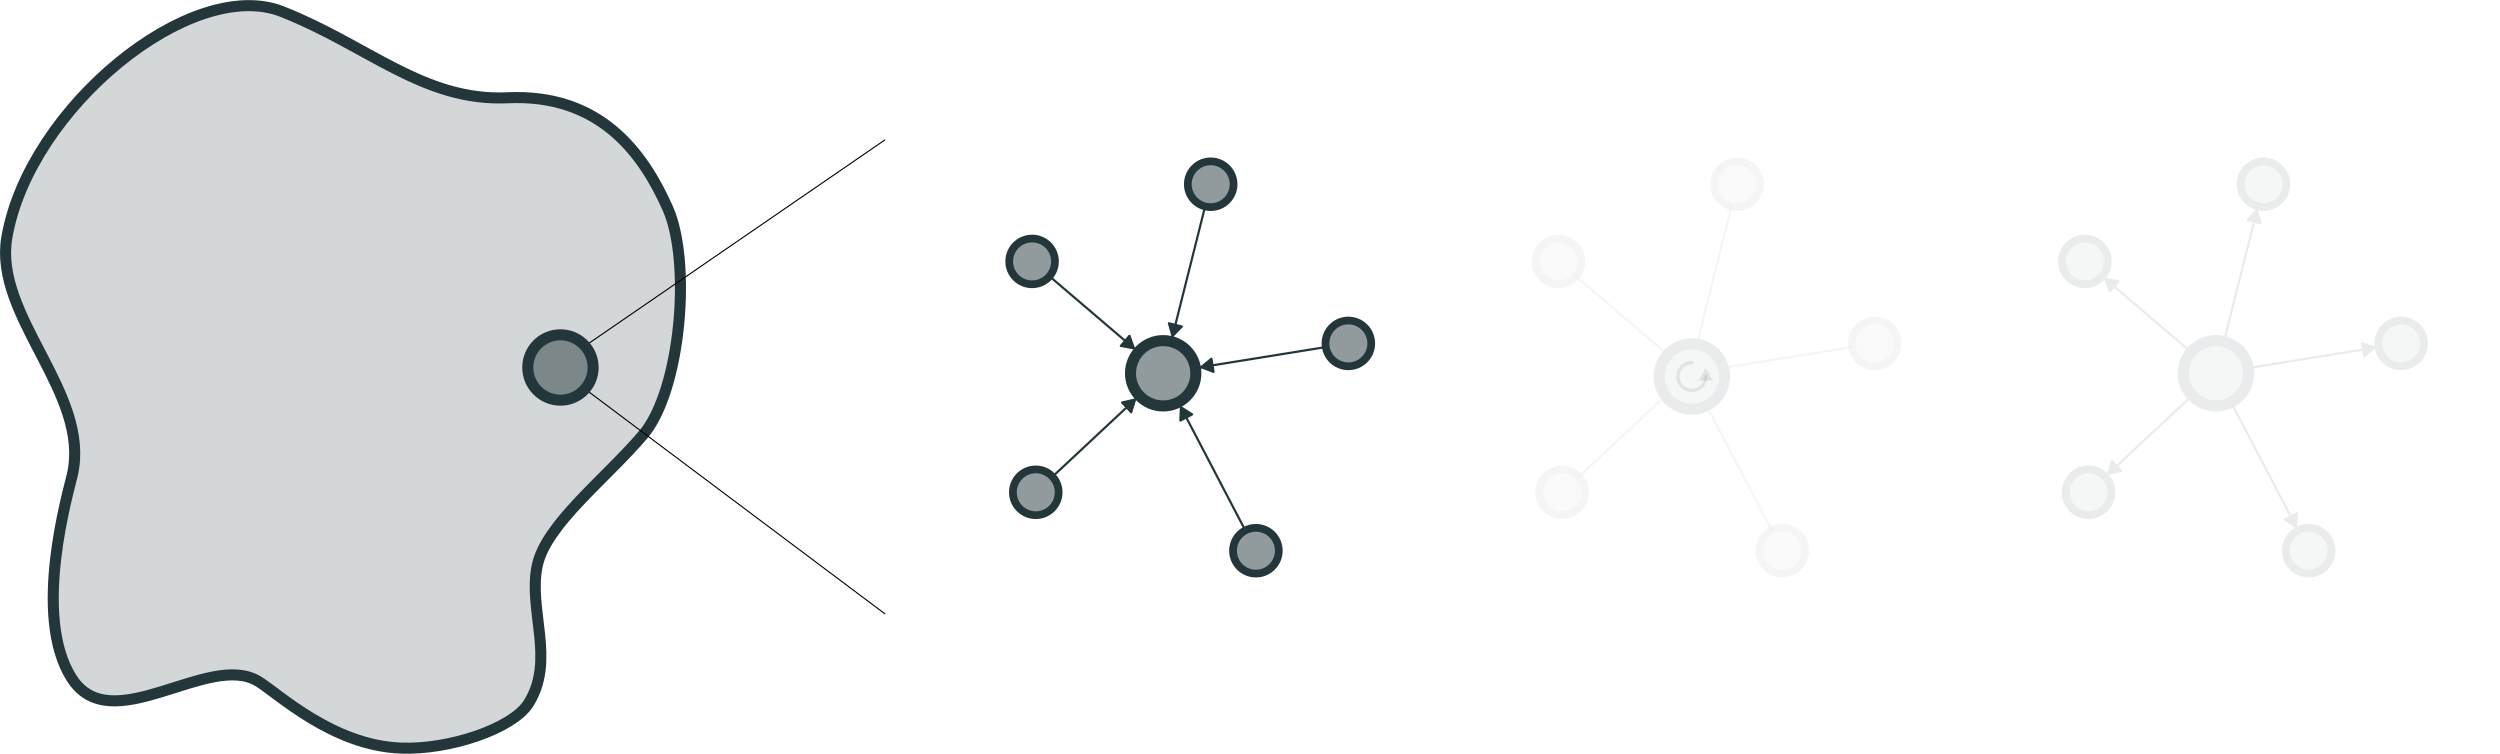
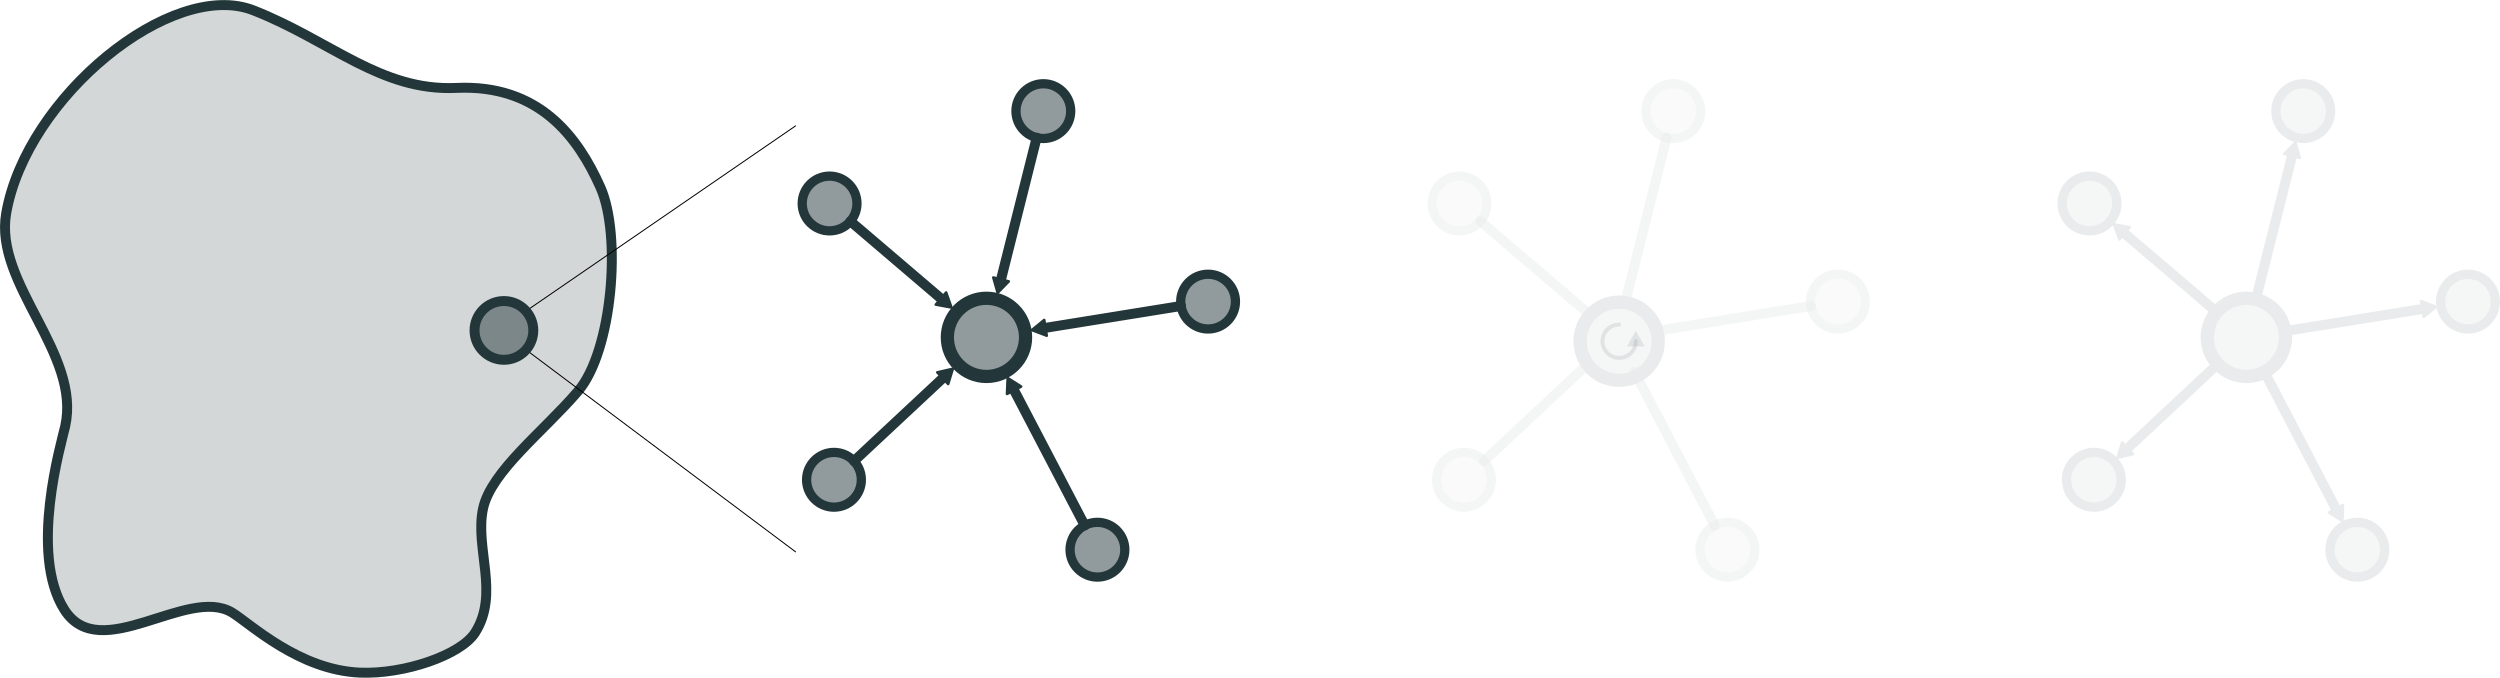
- <svg xmlns="http://www.w3.org/2000/svg" width="225.92mm" height="68.115mm" viewBox="0 0 225.92 68.115" version="1.1" id="svg1">
+ <svg xmlns="http://www.w3.org/2000/svg" width="251.261mm" height="68.115mm" viewBox="0 0 251.261 68.115" version="1.1" id="svg1">
  <defs id="defs1">
    <linearGradient id="swatch3">
      <stop style="stop-color:#23373b;stop-opacity:1;" offset="0" id="stop3" />
    </linearGradient>
  </defs>
  <g id="layer1" transform="translate(-9.74903,-15.34056)">
    <path style="fill:#23373b;fill-opacity:0.2;stroke:#23373b;stroke-width:1;stroke-linecap:round;stroke-linejoin:round;stroke-dasharray:none;stroke-opacity:1" d="m 35.226,16.383 c 7.762,3.048 12.794,8.147 20.387,7.793 8.323,-0.388 12.23,4.938 14.481,9.994 2.151,4.832 1.207,16.44 -2.242,20.478 -3.448,4.038 -8.758,8.067 -9.555,11.809 -0.849,3.983 1.695,8.553 -0.801,12.468 -1.432,2.246 -7.121,4.204 -11.563,4.018 C 39.765,82.686 34.881,77.998 33.08,76.908 28.574,74.178 19.817,82.274 16.221,76.619 12.625,70.964 15.933,59.8 16.29,58.227 17.962,50.874 9.134,43.912 10.37,36.782 12.395,25.094 27.03,13.164 35.226,16.383 Z" id="path2" />
    <path style="opacity:1;fill:none;fill-opacity:0.2;stroke:#000000;stroke-width:0.1;stroke-linecap:round;stroke-linejoin:round;stroke-dasharray:none;stroke-opacity:1" d="M 62.615,46.602 89.706,27.991" id="path4" />
    <path style="opacity:1;fill:none;fill-opacity:0.2;stroke:#000000;stroke-width:0.1;stroke-linecap:round;stroke-linejoin:round;stroke-dasharray:none;stroke-opacity:1" d="M 62.615,50.495 89.706,70.804" id="path5" />
    <circle style="fill:#23373b;fill-opacity:0.499;stroke:#23373b;stroke-width:1;stroke-linecap:round;stroke-linejoin:round;stroke-dasharray:none;stroke-opacity:1" id="path3" cx="60.395" cy="48.549" r="2.953" />
-     <g id="g13" transform="translate(0,0.5245247)">
+     <g id="g13" transform="matrix(1.331,0,0,1.331,-43.99052,-15.37142)">
      <circle style="fill:#23373b;fill-opacity:0.499;stroke:#23373b;stroke-width:1;stroke-linecap:round;stroke-linejoin:round;stroke-dasharray:none;stroke-opacity:1" id="path3-5" cx="114.863" cy="48.549" r="2.953" />
      <circle style="fill:#23373b;fill-opacity:0.499;stroke:#23373b;stroke-width:0.7;stroke-linecap:round;stroke-linejoin:round;stroke-dasharray:none;stroke-opacity:1" id="path3-5-2" cx="103.017" cy="38.44" r="2.067" />
      <circle style="fill:#23373b;fill-opacity:0.499;stroke:#23373b;stroke-width:0.7;stroke-linecap:round;stroke-linejoin:round;stroke-dasharray:none;stroke-opacity:1" id="path3-5-2-7" cx="119.158" cy="31.465" r="2.067" />
      <circle style="fill:#23373b;fill-opacity:0.499;stroke:#23373b;stroke-width:0.7;stroke-linecap:round;stroke-linejoin:round;stroke-dasharray:none;stroke-opacity:1" id="path3-5-2-7-6" cx="131.598" cy="45.849" r="2.067" />
      <circle style="fill:#23373b;fill-opacity:0.499;stroke:#23373b;stroke-width:0.7;stroke-linecap:round;stroke-linejoin:round;stroke-dasharray:none;stroke-opacity:1" id="path3-5-2-7-6-6" cx="123.243" cy="64.583" r="2.067" />
      <circle style="fill:#23373b;fill-opacity:0.499;stroke:#23373b;stroke-width:0.7;stroke-linecap:round;stroke-linejoin:round;stroke-dasharray:none;stroke-opacity:1" id="path3-5-2-7-6-6-9" cx="103.349" cy="59.303" r="2.067" />
-       <path style="opacity:1;fill:none;fill-opacity:0.2;stroke:#23373b;stroke-width:0.2;stroke-linecap:round;stroke-linejoin:round;stroke-dasharray:none;stroke-opacity:1" d="m 104.589,39.782 8.027,6.85" id="path6" />
-       <path style="opacity:1;fill:none;fill-opacity:0.2;stroke:#23373b;stroke-width:0.2;stroke-linecap:round;stroke-linejoin:round;stroke-dasharray:none;stroke-opacity:1" d="m 118.654,33.47 -3.071,12.215" id="path7" />
-       <path style="opacity:1;fill:none;fill-opacity:0.2;stroke:#23373b;stroke-width:0.2;stroke-linecap:round;stroke-linejoin:round;stroke-dasharray:none;stroke-opacity:1" d="m 129.557,46.178 -11.778,1.9" id="path8" />
-       <path style="opacity:1;fill:none;fill-opacity:0.2;stroke:#23373b;stroke-width:0.2;stroke-linecap:round;stroke-linejoin:round;stroke-dasharray:none;stroke-opacity:1" d="M 122.286,62.751 116.231,51.166" id="path9" />
-       <path style="opacity:1;fill:none;fill-opacity:0.2;stroke:#23373b;stroke-width:0.2;stroke-linecap:round;stroke-linejoin:round;stroke-dasharray:none;stroke-opacity:1" d="m 104.859,57.892 7.846,-7.328" id="path10" />
+       <path style="opacity:1;fill:none;fill-opacity:0.2;stroke:#23373b;stroke-width:0.751;stroke-linecap:round;stroke-linejoin:round;stroke-dasharray:none;stroke-opacity:1" d="m 104.589,39.782 7.101,6.059" id="path6" />
+       <path style="opacity:1;fill:none;fill-opacity:0.2;stroke:#23373b;stroke-width:0.751;stroke-linecap:round;stroke-linejoin:round;stroke-dasharray:none;stroke-opacity:1" d="m 118.654,33.47 -2.776,11.041" id="path7" />
+       <path style="opacity:1;fill:none;fill-opacity:0.2;stroke:#23373b;stroke-width:0.751;stroke-linecap:round;stroke-linejoin:round;stroke-dasharray:none;stroke-opacity:1" d="m 129.557,46.178 -10.581,1.707" id="path8" />
+       <path style="opacity:1;fill:none;fill-opacity:0.2;stroke:#23373b;stroke-width:0.751;stroke-linecap:round;stroke-linejoin:round;stroke-dasharray:none;stroke-opacity:1" d="M 122.286,62.751 116.789,52.234" id="path9" />
+       <path style="opacity:1;fill:none;fill-opacity:0.2;stroke:#23373b;stroke-width:0.751;stroke-linecap:round;stroke-linejoin:round;stroke-dasharray:none;stroke-opacity:1" d="m 104.859,57.892 6.955,-6.496" id="path10" />
      <path style="opacity:1;fill:#23373b;fill-opacity:1;stroke:#23373b;stroke-width:0.2;stroke-linecap:round;stroke-linejoin:round;stroke-dasharray:none;stroke-opacity:1" id="path11" d="m 116.468,51.62 1.013,0.643 -1.064,0.556 z" />
      <path style="fill:#23373b;fill-opacity:1;stroke:#23373b;stroke-width:0.2;stroke-linecap:round;stroke-linejoin:round;stroke-dasharray:none;stroke-opacity:1" id="path11-2" d="m 116.468,51.62 1.013,0.643 -1.064,0.556 z" transform="rotate(168.4285,118.1027,50.1704)" />
      <path style="fill:#23373b;fill-opacity:1;stroke:#23373b;stroke-width:0.2;stroke-linecap:round;stroke-linejoin:round;stroke-dasharray:none;stroke-opacity:1" id="path11-2-7" d="m 116.468,51.62 1.013,0.643 -1.064,0.556 z" transform="rotate(-138.2938,114.8629,48.54596)" />
      <path style="fill:#23373b;fill-opacity:1;stroke:#23373b;stroke-width:0.2;stroke-linecap:round;stroke-linejoin:round;stroke-dasharray:none;stroke-opacity:1" id="path11-2-2" d="m 116.468,51.62 1.013,0.643 -1.064,0.556 z" transform="rotate(158.0674,114.8594,48.54372)" />
      <path style="fill:#23373b;fill-opacity:1;stroke:#23373b;stroke-width:0.2;stroke-linecap:round;stroke-linejoin:round;stroke-dasharray:none;stroke-opacity:1" id="path11-2-2-9" d="m 116.468,51.62 1.013,0.643 -1.064,0.556 z" transform="rotate(74.54777,114.8529,48.54671)" />
    </g>
-     <g id="g12" transform="translate(-5.552696,1.141069)" style="opacity:0.1">
+     <g id="g12" transform="matrix(1.331,0,0,1.331,-51.38116,-14.5508)" style="opacity:0.1">
      <circle style="fill:#23373b;fill-opacity:0.499;stroke:#23373b;stroke-width:1;stroke-linecap:round;stroke-linejoin:round;stroke-dasharray:none;stroke-opacity:1" id="path3-5-4" cx="168.191" cy="48.225" r="2.953" />
-       <circle style="fill:#23373b;fill-opacity:0.499;stroke:#23373b;stroke-width:0.7;stroke-linecap:round;stroke-linejoin:round;stroke-dasharray:none;stroke-opacity:1;opacity:0.5" id="path3-5-2-5" cx="156.138" cy="37.824" r="2.067" />
-       <circle style="fill:#23373b;fill-opacity:0.499;stroke:#23373b;stroke-width:0.7;stroke-linecap:round;stroke-linejoin:round;stroke-dasharray:none;stroke-opacity:1;opacity:0.5" id="path3-5-2-7-0" cx="172.28" cy="30.849" r="2.067" />
-       <circle style="fill:#23373b;fill-opacity:0.499;stroke:#23373b;stroke-width:0.7;stroke-linecap:round;stroke-linejoin:round;stroke-dasharray:none;stroke-opacity:1;opacity:0.5" id="path3-5-2-7-6-3" cx="184.719" cy="45.232" r="2.067" />
-       <circle style="fill:#23373b;fill-opacity:0.499;stroke:#23373b;stroke-width:0.7;stroke-linecap:round;stroke-linejoin:round;stroke-dasharray:none;stroke-opacity:1;opacity:0.5" id="path3-5-2-7-6-6-6" cx="176.364" cy="63.966" r="2.067" />
-       <circle style="fill:#23373b;fill-opacity:0.499;stroke:#23373b;stroke-width:0.7;stroke-linecap:round;stroke-linejoin:round;stroke-dasharray:none;stroke-opacity:1;opacity:0.5" id="path3-5-2-7-6-6-9-1" cx="156.47" cy="58.686" r="2.067" />
-       <path style="fill:none;fill-opacity:0.2;stroke:#23373b;stroke-width:0.2;stroke-linecap:round;stroke-linejoin:round;stroke-dasharray:none;stroke-opacity:1;opacity:0.5" d="m 157.711,39.165 8.027,6.85" id="path6-0" />
-       <path style="fill:none;fill-opacity:0.2;stroke:#23373b;stroke-width:0.2;stroke-linecap:round;stroke-linejoin:round;stroke-dasharray:none;stroke-opacity:1;opacity:0.5" d="m 171.775,32.853 -3.071,12.215" id="path7-6" />
-       <path style="fill:none;fill-opacity:0.2;stroke:#23373b;stroke-width:0.2;stroke-linecap:round;stroke-linejoin:round;stroke-dasharray:none;stroke-opacity:1;opacity:0.5" d="m 182.678,45.562 -11.778,1.9" id="path8-3" />
-       <path style="fill:none;fill-opacity:0.2;stroke:#23373b;stroke-width:0.2;stroke-linecap:round;stroke-linejoin:round;stroke-dasharray:none;stroke-opacity:1;opacity:0.5" d="M 175.407,62.134 169.352,50.549" id="path9-2" />
-       <path style="fill:none;fill-opacity:0.2;stroke:#23373b;stroke-width:0.2;stroke-linecap:round;stroke-linejoin:round;stroke-dasharray:none;stroke-opacity:1;opacity:0.5" d="m 157.98,57.275 7.846,-7.328" id="path10-0" />
+       <circle style="opacity:0.5;fill:#23373b;fill-opacity:0.499;stroke:#23373b;stroke-width:0.7;stroke-linecap:round;stroke-linejoin:round;stroke-dasharray:none;stroke-opacity:1" id="path3-5-2-5" cx="156.138" cy="37.824" r="2.067" />
+       <circle style="opacity:0.5;fill:#23373b;fill-opacity:0.499;stroke:#23373b;stroke-width:0.7;stroke-linecap:round;stroke-linejoin:round;stroke-dasharray:none;stroke-opacity:1" id="path3-5-2-7-0" cx="172.28" cy="30.849" r="2.067" />
+       <circle style="opacity:0.5;fill:#23373b;fill-opacity:0.499;stroke:#23373b;stroke-width:0.7;stroke-linecap:round;stroke-linejoin:round;stroke-dasharray:none;stroke-opacity:1" id="path3-5-2-7-6-3" cx="184.719" cy="45.232" r="2.067" />
+       <circle style="opacity:0.5;fill:#23373b;fill-opacity:0.499;stroke:#23373b;stroke-width:0.7;stroke-linecap:round;stroke-linejoin:round;stroke-dasharray:none;stroke-opacity:1" id="path3-5-2-7-6-6-6" cx="176.364" cy="63.966" r="2.067" />
+       <circle style="opacity:0.5;fill:#23373b;fill-opacity:0.499;stroke:#23373b;stroke-width:0.7;stroke-linecap:round;stroke-linejoin:round;stroke-dasharray:none;stroke-opacity:1" id="path3-5-2-7-6-6-9-1" cx="156.47" cy="58.686" r="2.067" />
+       <path style="opacity:0.5;fill:none;fill-opacity:0.2;stroke:#23373b;stroke-width:0.751;stroke-linecap:round;stroke-linejoin:round;stroke-dasharray:none;stroke-opacity:1" d="m 157.711,39.165 8.027,6.85" id="path6-0" />
+       <path style="opacity:0.5;fill:none;fill-opacity:0.2;stroke:#23373b;stroke-width:0.751;stroke-linecap:round;stroke-linejoin:round;stroke-dasharray:none;stroke-opacity:1" d="m 171.775,32.853 -3.071,12.215" id="path7-6" />
+       <path style="opacity:0.5;fill:none;fill-opacity:0.2;stroke:#23373b;stroke-width:0.751;stroke-linecap:round;stroke-linejoin:round;stroke-dasharray:none;stroke-opacity:1" d="m 182.678,45.562 -11.778,1.9" id="path8-3" />
+       <path style="opacity:0.5;fill:none;fill-opacity:0.2;stroke:#23373b;stroke-width:0.751;stroke-linecap:round;stroke-linejoin:round;stroke-dasharray:none;stroke-opacity:1" d="M 175.407,62.134 169.352,50.549" id="path9-2" />
+       <path style="opacity:0.5;fill:none;fill-opacity:0.2;stroke:#23373b;stroke-width:0.751;stroke-linecap:round;stroke-linejoin:round;stroke-dasharray:none;stroke-opacity:1" d="m 157.98,57.275 7.846,-7.328" id="path10-0" />
    </g>
-     <g id="g11" transform="translate(0,1.679532)" style="opacity:0.1">
+     <g id="g11" transform="matrix(1.331,0,0,1.331,-43.99052,-13.8341)" style="opacity:0.1">
      <circle style="fill:#23373b;fill-opacity:0.499;stroke:#23373b;stroke-width:1;stroke-linecap:round;stroke-linejoin:round;stroke-dasharray:none;stroke-opacity:1" id="path3-5-4-6" cx="210" cy="47.394" r="2.953" />
      <circle style="fill:#23373b;fill-opacity:0.499;stroke:#23373b;stroke-width:0.7;stroke-linecap:round;stroke-linejoin:round;stroke-dasharray:none;stroke-opacity:1" id="path3-5-2-5-9" cx="198.154" cy="37.285" r="2.067" />
      <circle style="fill:#23373b;fill-opacity:0.499;stroke:#23373b;stroke-width:0.7;stroke-linecap:round;stroke-linejoin:round;stroke-dasharray:none;stroke-opacity:1" id="path3-5-2-7-0-3" cx="214.295" cy="30.31" r="2.067" />
      <circle style="fill:#23373b;fill-opacity:0.499;stroke:#23373b;stroke-width:0.7;stroke-linecap:round;stroke-linejoin:round;stroke-dasharray:none;stroke-opacity:1" id="path3-5-2-7-6-3-7" cx="226.734" cy="44.694" r="2.067" />
      <circle style="fill:#23373b;fill-opacity:0.499;stroke:#23373b;stroke-width:0.7;stroke-linecap:round;stroke-linejoin:round;stroke-dasharray:none;stroke-opacity:1" id="path3-5-2-7-6-6-6-4" cx="218.38" cy="63.428" r="2.067" />
      <circle style="fill:#23373b;fill-opacity:0.499;stroke:#23373b;stroke-width:0.7;stroke-linecap:round;stroke-linejoin:round;stroke-dasharray:none;stroke-opacity:1" id="path3-5-2-7-6-6-9-1-5" cx="198.485" cy="58.148" r="2.067" />
-       <path style="fill:none;fill-opacity:0.2;stroke:#23373b;stroke-width:0.2;stroke-linecap:round;stroke-linejoin:round;stroke-dasharray:none;stroke-opacity:1" d="m 199.726,38.627 8.027,6.85" id="path6-0-2" />
-       <path style="fill:none;fill-opacity:0.2;stroke:#23373b;stroke-width:0.2;stroke-linecap:round;stroke-linejoin:round;stroke-dasharray:none;stroke-opacity:1" d="m 213.791,32.315 -3.071,12.215" id="path7-6-5" />
-       <path style="fill:none;fill-opacity:0.2;stroke:#23373b;stroke-width:0.2;stroke-linecap:round;stroke-linejoin:round;stroke-dasharray:none;stroke-opacity:1" d="m 224.694,45.023 -11.778,1.9" id="path8-3-4" />
-       <path style="fill:none;fill-opacity:0.2;stroke:#23373b;stroke-width:0.2;stroke-linecap:round;stroke-linejoin:round;stroke-dasharray:none;stroke-opacity:1" d="M 217.422,61.596 211.368,50.011" id="path9-2-7" />
-       <path style="fill:none;fill-opacity:0.2;stroke:#23373b;stroke-width:0.2;stroke-linecap:round;stroke-linejoin:round;stroke-dasharray:none;stroke-opacity:1" d="m 199.996,56.737 7.846,-7.328" id="path10-0-4" />
+       <path style="fill:none;fill-opacity:0.2;stroke:#23373b;stroke-width:0.751;stroke-linecap:round;stroke-linejoin:round;stroke-dasharray:none;stroke-opacity:1" d="m 200.53,39.313 7.224,6.164" id="path6-0-2" />
+       <path style="fill:none;fill-opacity:0.2;stroke:#23373b;stroke-width:0.751;stroke-linecap:round;stroke-linejoin:round;stroke-dasharray:none;stroke-opacity:1" d="m 213.531,33.349 -2.811,11.181" id="path7-6-5" />
+       <path style="fill:none;fill-opacity:0.2;stroke:#23373b;stroke-width:0.751;stroke-linecap:round;stroke-linejoin:round;stroke-dasharray:none;stroke-opacity:1" d="M 223.639,45.193 212.915,46.923" id="path8-3-4" />
+       <path style="fill:none;fill-opacity:0.2;stroke:#23373b;stroke-width:0.751;stroke-linecap:round;stroke-linejoin:round;stroke-dasharray:none;stroke-opacity:1" d="m 216.926,60.645 -5.558,-10.635" id="path9-2-7" />
+       <path style="fill:none;fill-opacity:0.2;stroke:#23373b;stroke-width:0.751;stroke-linecap:round;stroke-linejoin:round;stroke-dasharray:none;stroke-opacity:1" d="m 200.775,56.009 7.066,-6.6" id="path10-0-4" />
      <path style="fill:#23373b;fill-opacity:1;stroke:#23373b;stroke-width:0.2;stroke-linecap:round;stroke-linejoin:round;stroke-dasharray:none;stroke-opacity:1" id="path11-6-4" d="m 116.468,51.62 1.013,0.643 -1.064,0.556 z" transform="rotate(60,159.5731,143.1603)" />
      <path style="fill:#23373b;fill-opacity:1;stroke:#23373b;stroke-width:0.2;stroke-linecap:round;stroke-linejoin:round;stroke-dasharray:none;stroke-opacity:1" id="path11-2-1-3" d="m 116.468,51.62 1.013,0.643 -1.064,0.556 z" transform="rotate(-131.5714,168.6312,24.68751)" />
      <path style="fill:#23373b;fill-opacity:1;stroke:#23373b;stroke-width:0.2;stroke-linecap:round;stroke-linejoin:round;stroke-dasharray:none;stroke-opacity:1" id="path11-2-7-5-0" d="m 116.468,51.62 1.013,0.643 -1.064,0.556 z" transform="rotate(-78.29475,153.5606,-16.62857)" />
      <path style="fill:#23373b;fill-opacity:1;stroke:#23373b;stroke-width:0.2;stroke-linecap:round;stroke-linejoin:round;stroke-dasharray:none;stroke-opacity:1" id="path11-2-2-5-7" d="m 116.468,51.62 1.013,0.643 -1.064,0.556 z" transform="rotate(98.06658,164.2693,82.12814)" />
      <path style="fill:#23373b;fill-opacity:1;stroke:#23373b;stroke-width:0.2;stroke-linecap:round;stroke-linejoin:round;stroke-dasharray:none;stroke-opacity:1" id="path11-2-2-9-4-8" d="m 116.468,51.62 1.013,0.643 -1.064,0.556 z" transform="rotate(14.54859,143.9974,383.0992)" />
    </g>
-     <path id="path14" style="opacity:0.1;fill:none;stroke:#23373b;stroke-width:0.3;stroke-linecap:round;stroke-linejoin:round;stroke-dasharray:none" d="m 163.896,49.366 c 0,0.695 -0.563,1.258 -1.258,1.258 -0.695,10e-7 -1.258,-0.563 -1.258,-1.258 0,-0.695 0.563,-1.258 1.258,-1.258" />
-     <path style="opacity:0.1;fill:#23373b;stroke-width:0.3;stroke-linecap:round;stroke-linejoin:round" id="path1" d="m 582.602,125.668 2.54,4.4 -5.08,0 z" transform="matrix(0.2645833,0,0,0.2645833,9.74903,15.34056)" />
+     <path id="path14" style="opacity:0.1;fill:none;stroke:#23373b;stroke-width:0.399;stroke-linecap:round;stroke-linejoin:round;stroke-dasharray:none" d="m 174.155,49.637 c 0,0.925 -0.75,1.674 -1.674,1.674 -0.925,1e-6 -1.674,-0.75 -1.674,-1.674 0,-0.925 0.75,-1.674 1.674,-1.674" />
+     <path style="opacity:0.1;fill:#23373b;stroke-width:0.3;stroke-linecap:round;stroke-linejoin:round" id="path1" d="m 582.602,125.668 2.54,4.4 -5.08,0 z" transform="matrix(0.3521604,0,0,0.3521604,-31.01456,4.348722)" />
  </g>
</svg>
